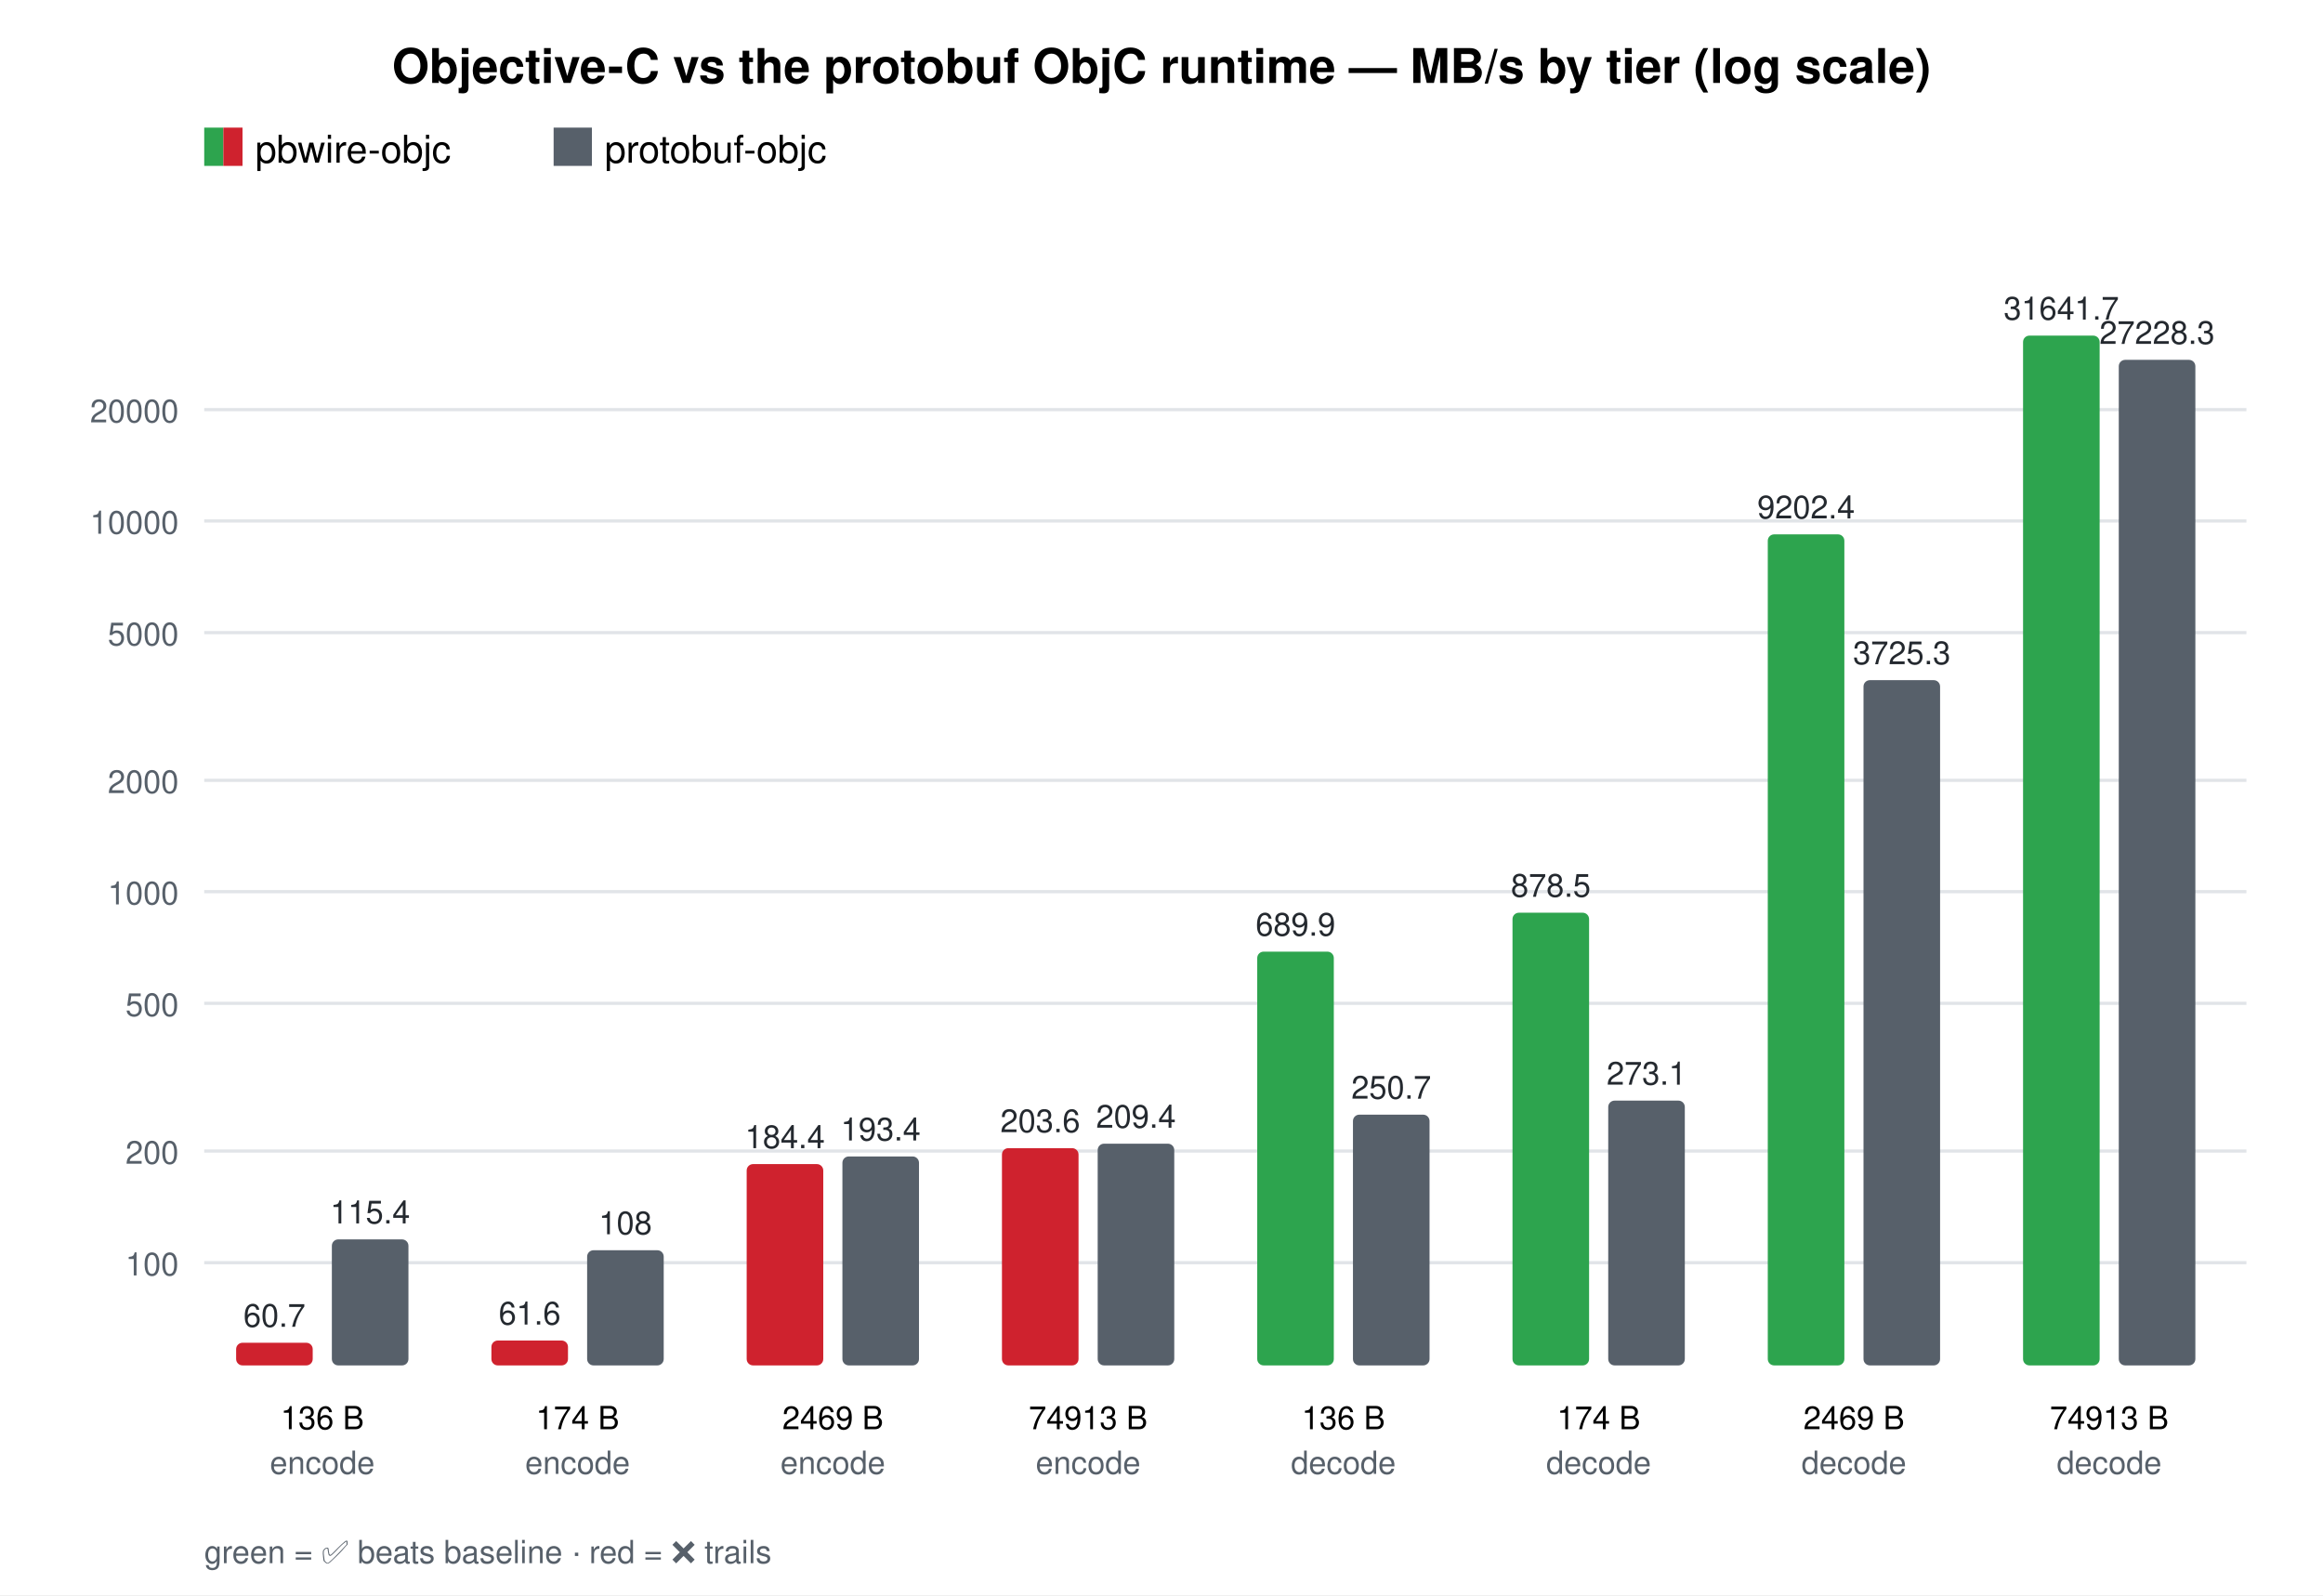
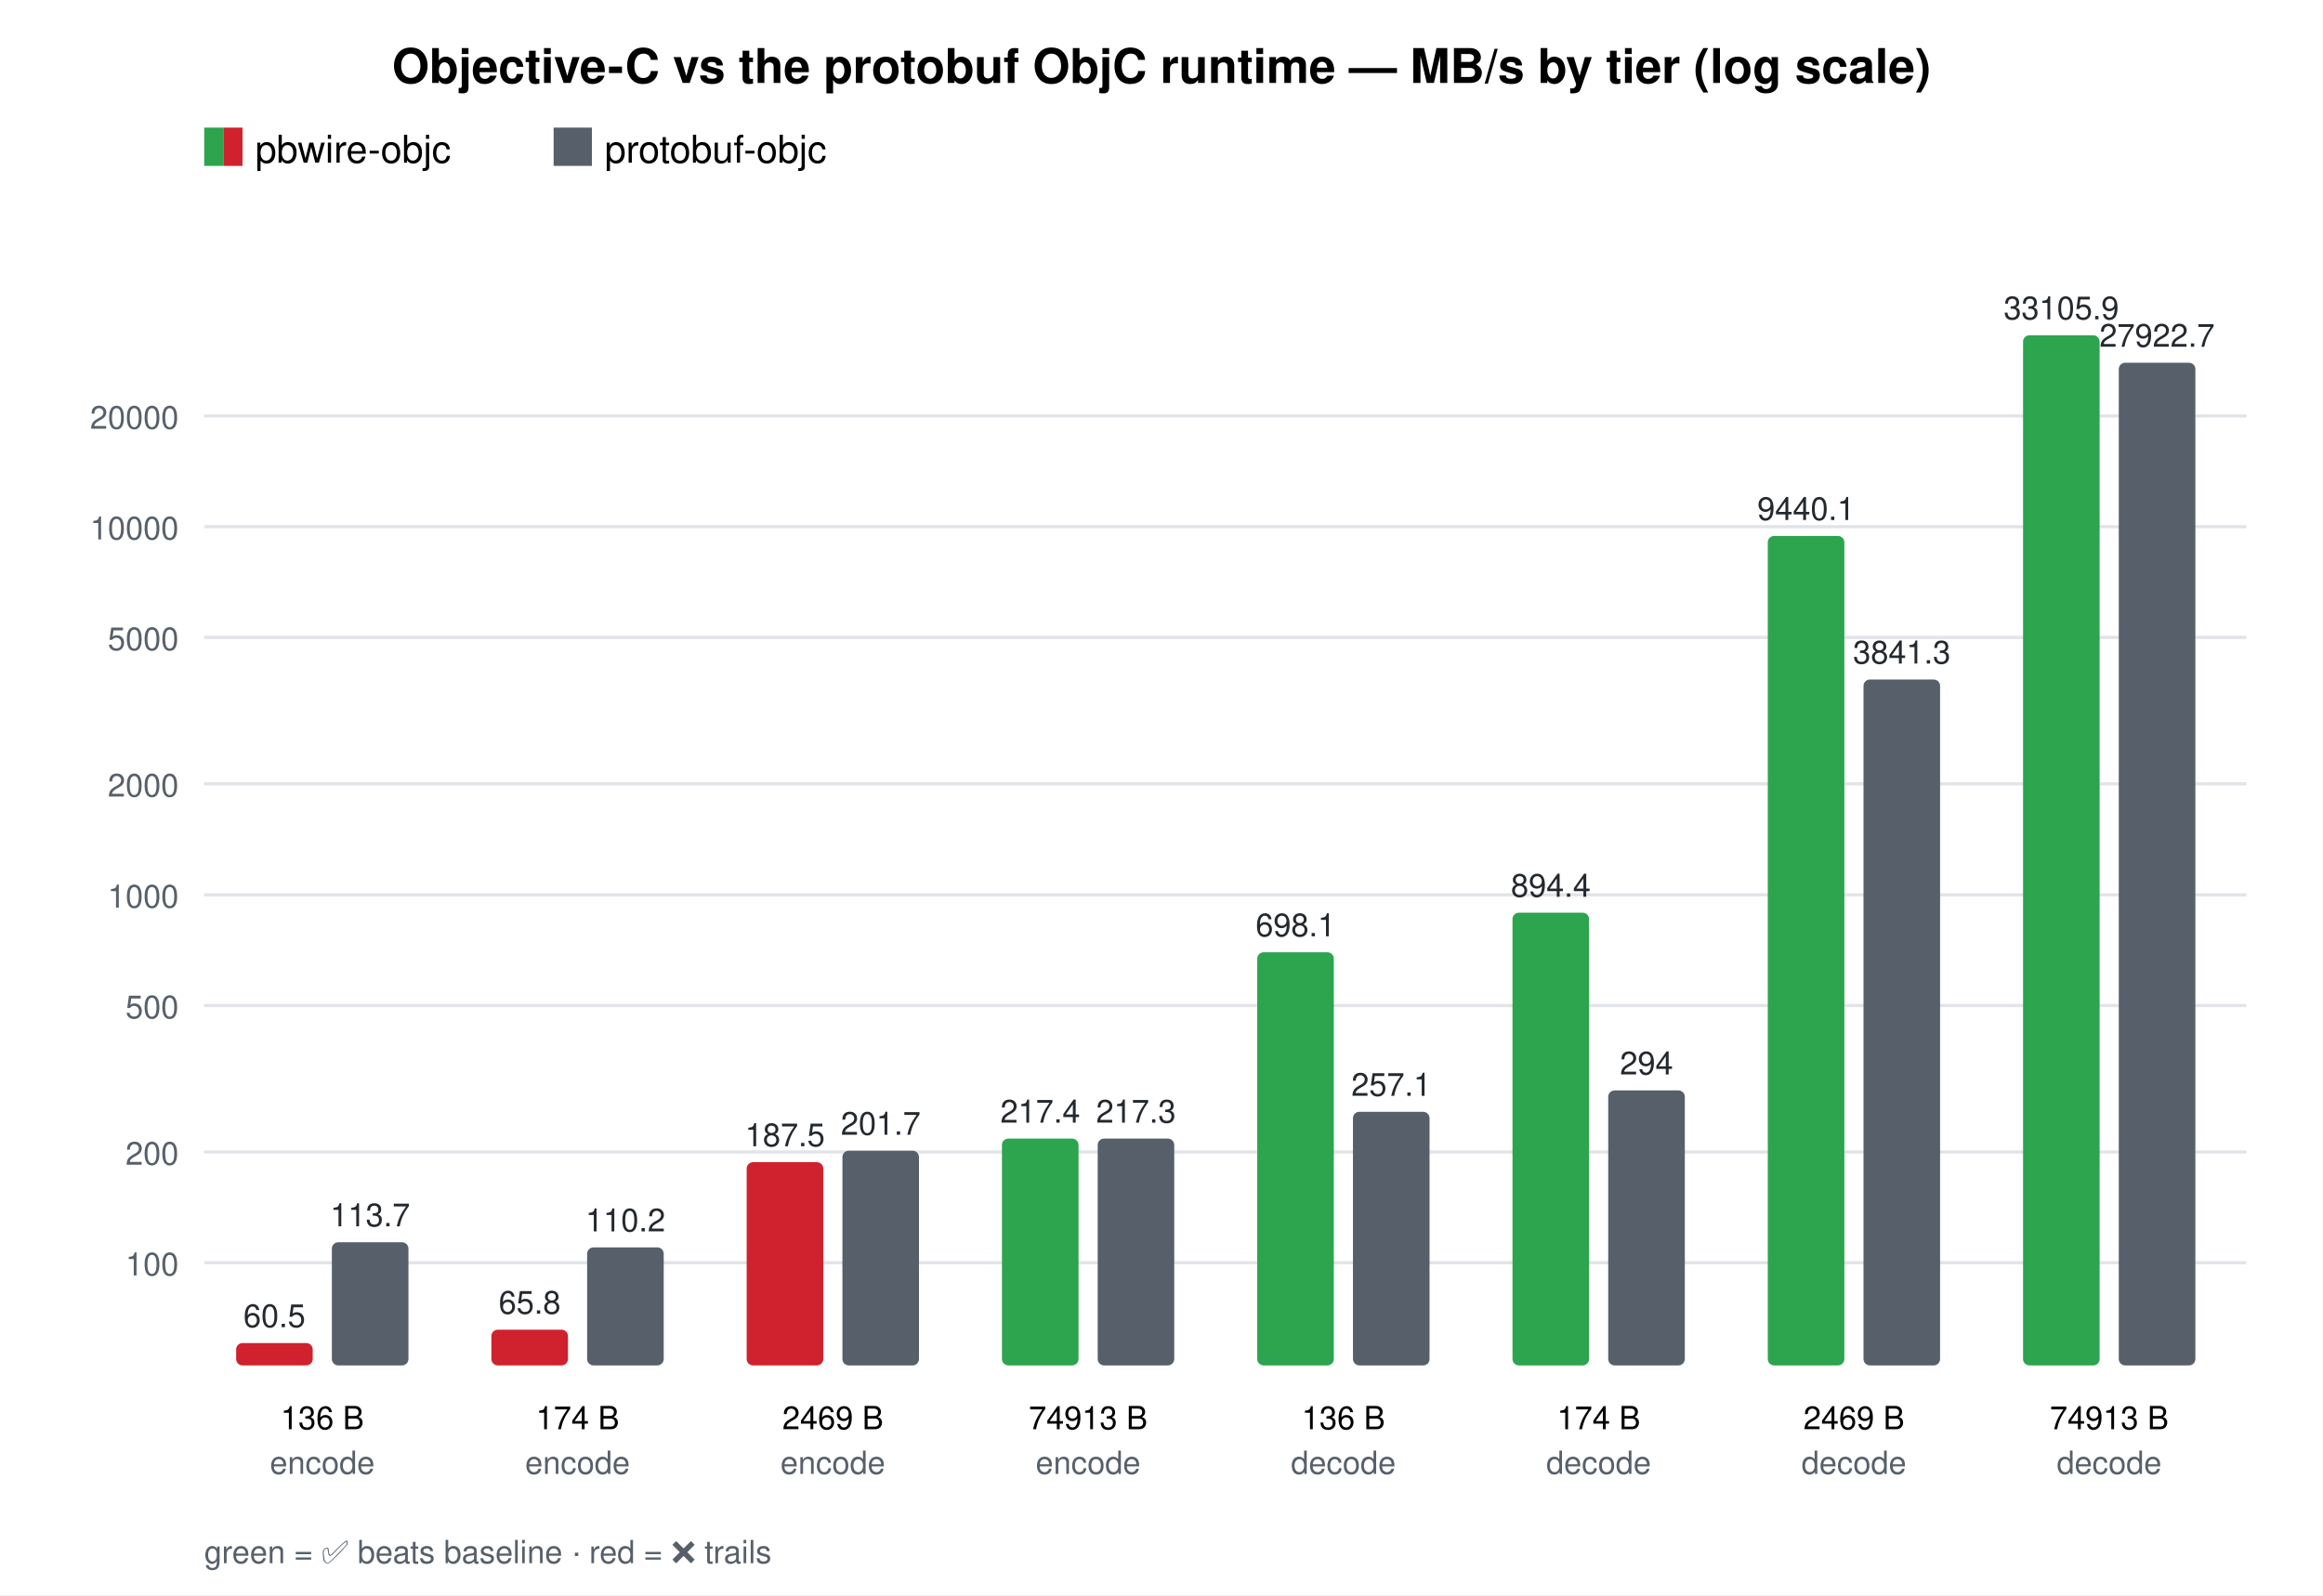
<svg xmlns="http://www.w3.org/2000/svg" width="728" height="500" font-family="Helvetica, Arial, sans-serif">
  <rect width="728" height="500" fill="#ffffff" />
  <text x="364.0" y="26" text-anchor="middle" font-size="15" font-weight="bold">Objective-C vs the protobuf ObjC runtime — MB/s by tier (log scale)</text>
  <rect x="64" y="40" width="6" height="12" fill="#2da44e" />
  <rect x="70" y="40" width="6" height="12" fill="#cf222e" />
  <text x="80" y="51" font-size="12">pbwire-objc</text>
  <rect x="173.5" y="40" width="12" height="12" fill="#57606a" />
  <text x="189.5" y="51" font-size="12">protobuf-objc</text>
  <line x1="64" y1="395.8" x2="704" y2="395.8" stroke="#e1e4e8" />
  <text x="56" y="399.8" text-anchor="end" font-size="10" fill="#57606a">100</text>
-   <line x1="64" y1="360.8" x2="704" y2="360.8" stroke="#e1e4e8" />
-   <text x="56" y="364.8" text-anchor="end" font-size="10" fill="#57606a">200</text>
-   <line x1="64" y1="314.5" x2="704" y2="314.5" stroke="#e1e4e8" />
-   <text x="56" y="318.5" text-anchor="end" font-size="10" fill="#57606a">500</text>
-   <line x1="64" y1="279.5" x2="704" y2="279.5" stroke="#e1e4e8" />
-   <text x="56" y="283.5" text-anchor="end" font-size="10" fill="#57606a">1000</text>
-   <line x1="64" y1="244.6" x2="704" y2="244.6" stroke="#e1e4e8" />
-   <text x="56" y="248.6" text-anchor="end" font-size="10" fill="#57606a">2000</text>
-   <line x1="64" y1="198.3" x2="704" y2="198.3" stroke="#e1e4e8" />
-   <text x="56" y="202.3" text-anchor="end" font-size="10" fill="#57606a">5000</text>
-   <line x1="64" y1="163.3" x2="704" y2="163.3" stroke="#e1e4e8" />
-   <text x="56" y="167.3" text-anchor="end" font-size="10" fill="#57606a">10000</text>
-   <line x1="64" y1="128.4" x2="704" y2="128.4" stroke="#e1e4e8" />
-   <text x="56" y="132.4" text-anchor="end" font-size="10" fill="#57606a">20000</text>
+   <line x1="64" y1="361.1" x2="704" y2="361.1" stroke="#e1e4e8" />
+   <text x="56" y="365.1" text-anchor="end" font-size="10" fill="#57606a">200</text>
+   <line x1="64" y1="315.2" x2="704" y2="315.2" stroke="#e1e4e8" />
+   <text x="56" y="319.2" text-anchor="end" font-size="10" fill="#57606a">500</text>
+   <line x1="64" y1="280.5" x2="704" y2="280.5" stroke="#e1e4e8" />
+   <text x="56" y="284.5" text-anchor="end" font-size="10" fill="#57606a">1000</text>
+   <line x1="64" y1="245.7" x2="704" y2="245.7" stroke="#e1e4e8" />
+   <text x="56" y="249.7" text-anchor="end" font-size="10" fill="#57606a">2000</text>
+   <line x1="64" y1="199.8" x2="704" y2="199.8" stroke="#e1e4e8" />
+   <text x="56" y="203.8" text-anchor="end" font-size="10" fill="#57606a">5000</text>
+   <line x1="64" y1="165.1" x2="704" y2="165.1" stroke="#e1e4e8" />
+   <text x="56" y="169.1" text-anchor="end" font-size="10" fill="#57606a">10000</text>
+   <line x1="64" y1="130.4" x2="704" y2="130.4" stroke="#e1e4e8" />
+   <text x="56" y="134.4" text-anchor="end" font-size="10" fill="#57606a">20000</text>
  <text x="101.0" y="448" text-anchor="middle" font-size="10">136 B</text>
  <text x="101.0" y="462" text-anchor="middle" font-size="10" fill="#57606a">encode</text>
-   <rect x="74.0" y="420.9" width="24" height="7.1" rx="2" fill="#cf222e" />
-   <text x="86.0" y="415.9" text-anchor="middle" font-size="10" fill="#24292f">60.7</text>
-   <rect x="104.0" y="388.5" width="24" height="39.5" rx="2" fill="#57606a" />
-   <text x="116.0" y="383.5" text-anchor="middle" font-size="10" fill="#24292f">115.4</text>
+   <rect x="74.0" y="421.0" width="24" height="7.0" rx="2" fill="#cf222e" />
+   <text x="86.0" y="416.0" text-anchor="middle" font-size="10" fill="#24292f">60.5</text>
+   <rect x="104.0" y="389.4" width="24" height="38.6" rx="2" fill="#57606a" />
+   <text x="116.0" y="384.4" text-anchor="middle" font-size="10" fill="#24292f">113.7</text>
  <text x="181.0" y="448" text-anchor="middle" font-size="10">174 B</text>
  <text x="181.0" y="462" text-anchor="middle" font-size="10" fill="#57606a">encode</text>
-   <rect x="154.0" y="420.2" width="24" height="7.8" rx="2" fill="#cf222e" />
-   <text x="166.0" y="415.2" text-anchor="middle" font-size="10" fill="#24292f">61.6</text>
-   <rect x="184.0" y="391.9" width="24" height="36.1" rx="2" fill="#57606a" />
-   <text x="196.0" y="386.9" text-anchor="middle" font-size="10" fill="#24292f">108</text>
+   <rect x="154.0" y="416.8" width="24" height="11.2" rx="2" fill="#cf222e" />
+   <text x="166.0" y="411.8" text-anchor="middle" font-size="10" fill="#24292f">65.8</text>
+   <rect x="184.0" y="391.0" width="24" height="37.0" rx="2" fill="#57606a" />
+   <text x="196.0" y="386.0" text-anchor="middle" font-size="10" fill="#24292f">110.2</text>
  <text x="261.0" y="448" text-anchor="middle" font-size="10">2469 B</text>
  <text x="261.0" y="462" text-anchor="middle" font-size="10" fill="#57606a">encode</text>
-   <rect x="234.0" y="364.9" width="24" height="63.1" rx="2" fill="#cf222e" />
-   <text x="246.0" y="359.9" text-anchor="middle" font-size="10" fill="#24292f">184.4</text>
-   <rect x="264.0" y="362.5" width="24" height="65.5" rx="2" fill="#57606a" />
-   <text x="276.0" y="357.5" text-anchor="middle" font-size="10" fill="#24292f">193.4</text>
+   <rect x="234.0" y="364.3" width="24" height="63.7" rx="2" fill="#cf222e" />
+   <text x="246.0" y="359.3" text-anchor="middle" font-size="10" fill="#24292f">187.5</text>
+   <rect x="264.0" y="360.7" width="24" height="67.3" rx="2" fill="#57606a" />
+   <text x="276.0" y="355.7" text-anchor="middle" font-size="10" fill="#24292f">201.7</text>
  <text x="341.0" y="448" text-anchor="middle" font-size="10">74913 B</text>
  <text x="341.0" y="462" text-anchor="middle" font-size="10" fill="#57606a">encode</text>
-   <rect x="314.0" y="359.9" width="24" height="68.1" rx="2" fill="#cf222e" />
-   <text x="326.0" y="354.9" text-anchor="middle" font-size="10" fill="#24292f">203.6</text>
-   <rect x="344.0" y="358.5" width="24" height="69.5" rx="2" fill="#57606a" />
-   <text x="356.0" y="353.5" text-anchor="middle" font-size="10" fill="#24292f">209.4</text>
+   <rect x="314.0" y="356.9" width="24" height="71.1" rx="2" fill="#2da44e" />
+   <text x="326.0" y="351.9" text-anchor="middle" font-size="10" fill="#24292f">217.4</text>
+   <rect x="344.0" y="356.9" width="24" height="71.1" rx="2" fill="#57606a" />
+   <text x="356.0" y="351.9" text-anchor="middle" font-size="10" fill="#24292f">217.3</text>
  <text x="421.0" y="448" text-anchor="middle" font-size="10">136 B</text>
  <text x="421.0" y="462" text-anchor="middle" font-size="10" fill="#57606a">decode</text>
-   <rect x="394.0" y="298.3" width="24" height="129.7" rx="2" fill="#2da44e" />
-   <text x="406.0" y="293.3" text-anchor="middle" font-size="10" fill="#24292f">689.9</text>
-   <rect x="424.0" y="349.4" width="24" height="78.6" rx="2" fill="#57606a" />
-   <text x="436.0" y="344.4" text-anchor="middle" font-size="10" fill="#24292f">250.7</text>
+   <rect x="394.0" y="298.5" width="24" height="129.5" rx="2" fill="#2da44e" />
+   <text x="406.0" y="293.5" text-anchor="middle" font-size="10" fill="#24292f">698.1</text>
+   <rect x="424.0" y="348.5" width="24" height="79.5" rx="2" fill="#57606a" />
+   <text x="436.0" y="343.5" text-anchor="middle" font-size="10" fill="#24292f">257.1</text>
  <text x="501.0" y="448" text-anchor="middle" font-size="10">174 B</text>
  <text x="501.0" y="462" text-anchor="middle" font-size="10" fill="#57606a">decode</text>
  <rect x="474.0" y="286.1" width="24" height="141.9" rx="2" fill="#2da44e" />
-   <text x="486.0" y="281.1" text-anchor="middle" font-size="10" fill="#24292f">878.5</text>
-   <rect x="504.0" y="345.0" width="24" height="83.0" rx="2" fill="#57606a" />
-   <text x="516.0" y="340.0" text-anchor="middle" font-size="10" fill="#24292f">273.1</text>
+   <text x="486.0" y="281.1" text-anchor="middle" font-size="10" fill="#24292f">894.4</text>
+   <rect x="504.0" y="341.8" width="24" height="86.2" rx="2" fill="#57606a" />
+   <text x="516.0" y="336.8" text-anchor="middle" font-size="10" fill="#24292f">294</text>
  <text x="581.0" y="448" text-anchor="middle" font-size="10">2469 B</text>
  <text x="581.0" y="462" text-anchor="middle" font-size="10" fill="#57606a">decode</text>
-   <rect x="554.0" y="167.5" width="24" height="260.5" rx="2" fill="#2da44e" />
-   <text x="566.0" y="162.5" text-anchor="middle" font-size="10" fill="#24292f">9202.4</text>
-   <rect x="584.0" y="213.2" width="24" height="214.8" rx="2" fill="#57606a" />
-   <text x="596.0" y="208.2" text-anchor="middle" font-size="10" fill="#24292f">3725.3</text>
+   <rect x="554.0" y="168.0" width="24" height="260.0" rx="2" fill="#2da44e" />
+   <text x="566.0" y="163.0" text-anchor="middle" font-size="10" fill="#24292f">9440.1</text>
+   <rect x="584.0" y="213.0" width="24" height="215.0" rx="2" fill="#57606a" />
+   <text x="596.0" y="208.0" text-anchor="middle" font-size="10" fill="#24292f">3841.3</text>
  <text x="661.0" y="448" text-anchor="middle" font-size="10">74913 B</text>
  <text x="661.0" y="462" text-anchor="middle" font-size="10" fill="#57606a">decode</text>
-   <rect x="634.0" y="105.2" width="24" height="322.8" rx="2" fill="#2da44e" />
-   <text x="646.0" y="100.2" text-anchor="middle" font-size="10" fill="#24292f">31641.7</text>
-   <rect x="664.0" y="112.8" width="24" height="315.2" rx="2" fill="#57606a" />
-   <text x="676.0" y="107.8" text-anchor="middle" font-size="10" fill="#24292f">27228.3</text>
+   <rect x="634.0" y="105.1" width="24" height="322.9" rx="2" fill="#2da44e" />
+   <text x="646.0" y="100.1" text-anchor="middle" font-size="10" fill="#24292f">33105.9</text>
+   <rect x="664.0" y="113.7" width="24" height="314.3" rx="2" fill="#57606a" />
+   <text x="676.0" y="108.7" text-anchor="middle" font-size="10" fill="#24292f">27922.7</text>
  <text x="64" y="490" font-size="10" fill="#57606a">green = ✅ beats baseline · red = ❌ trails</text>
</svg>
